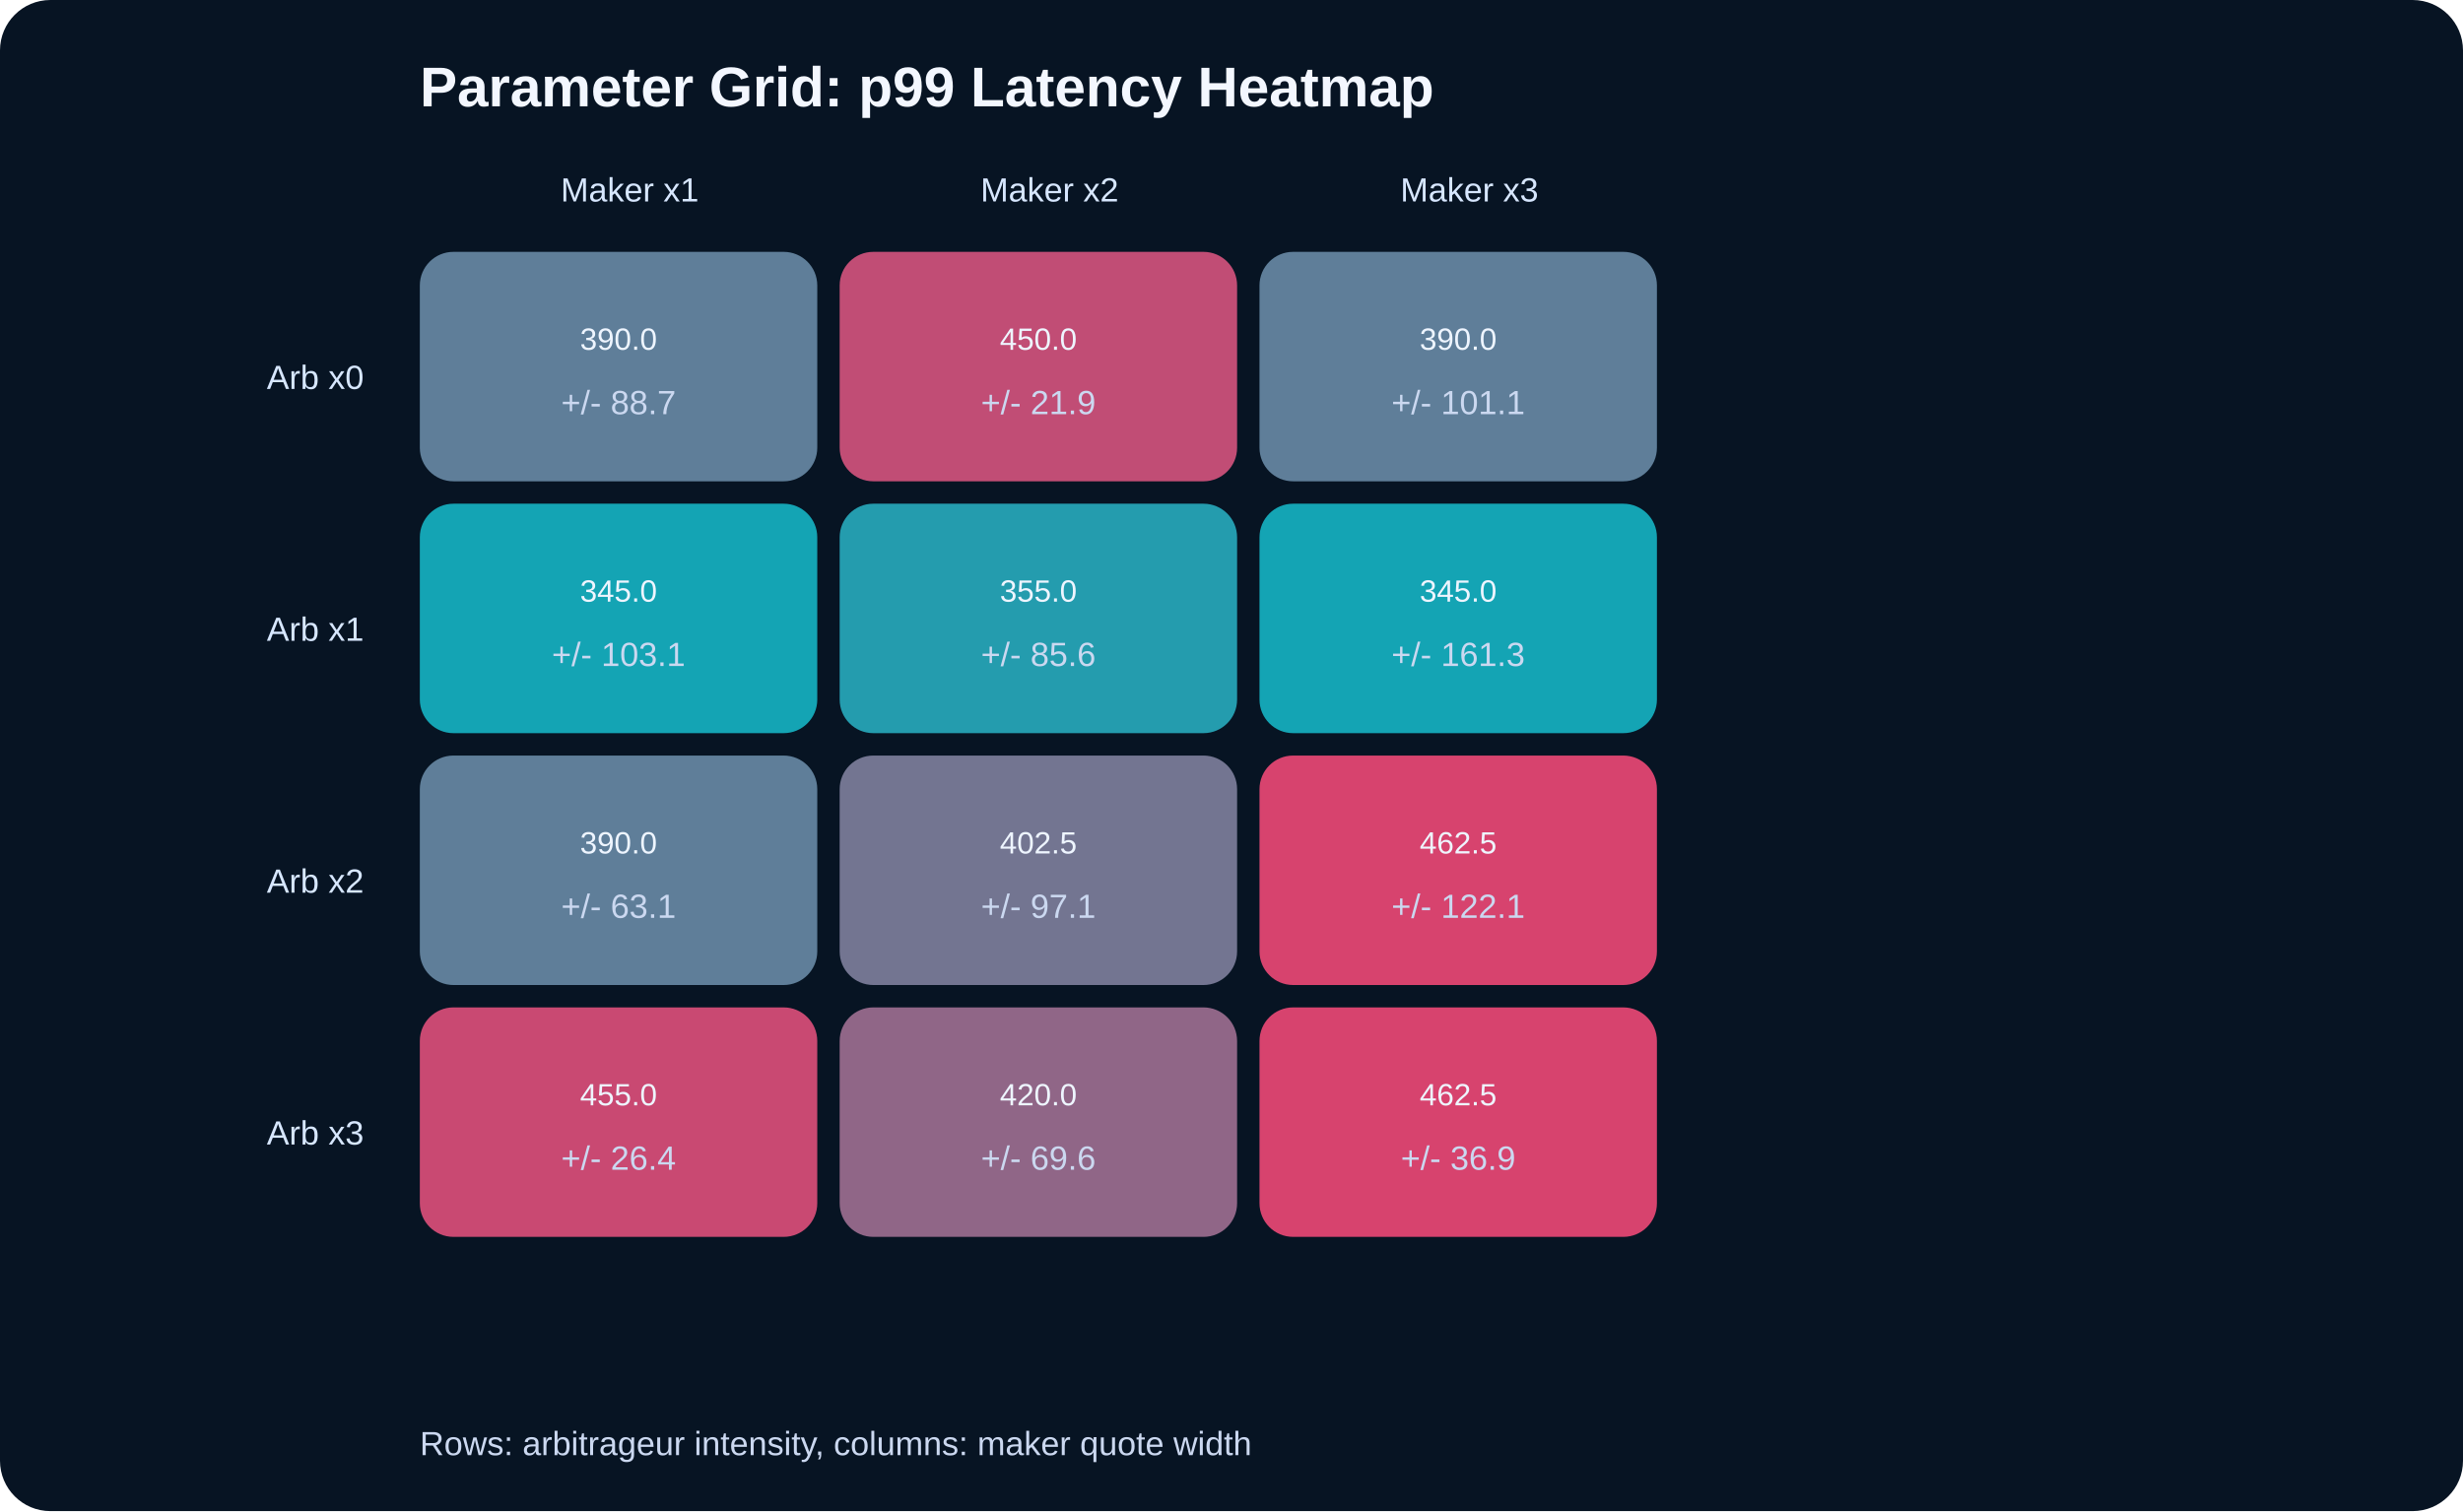
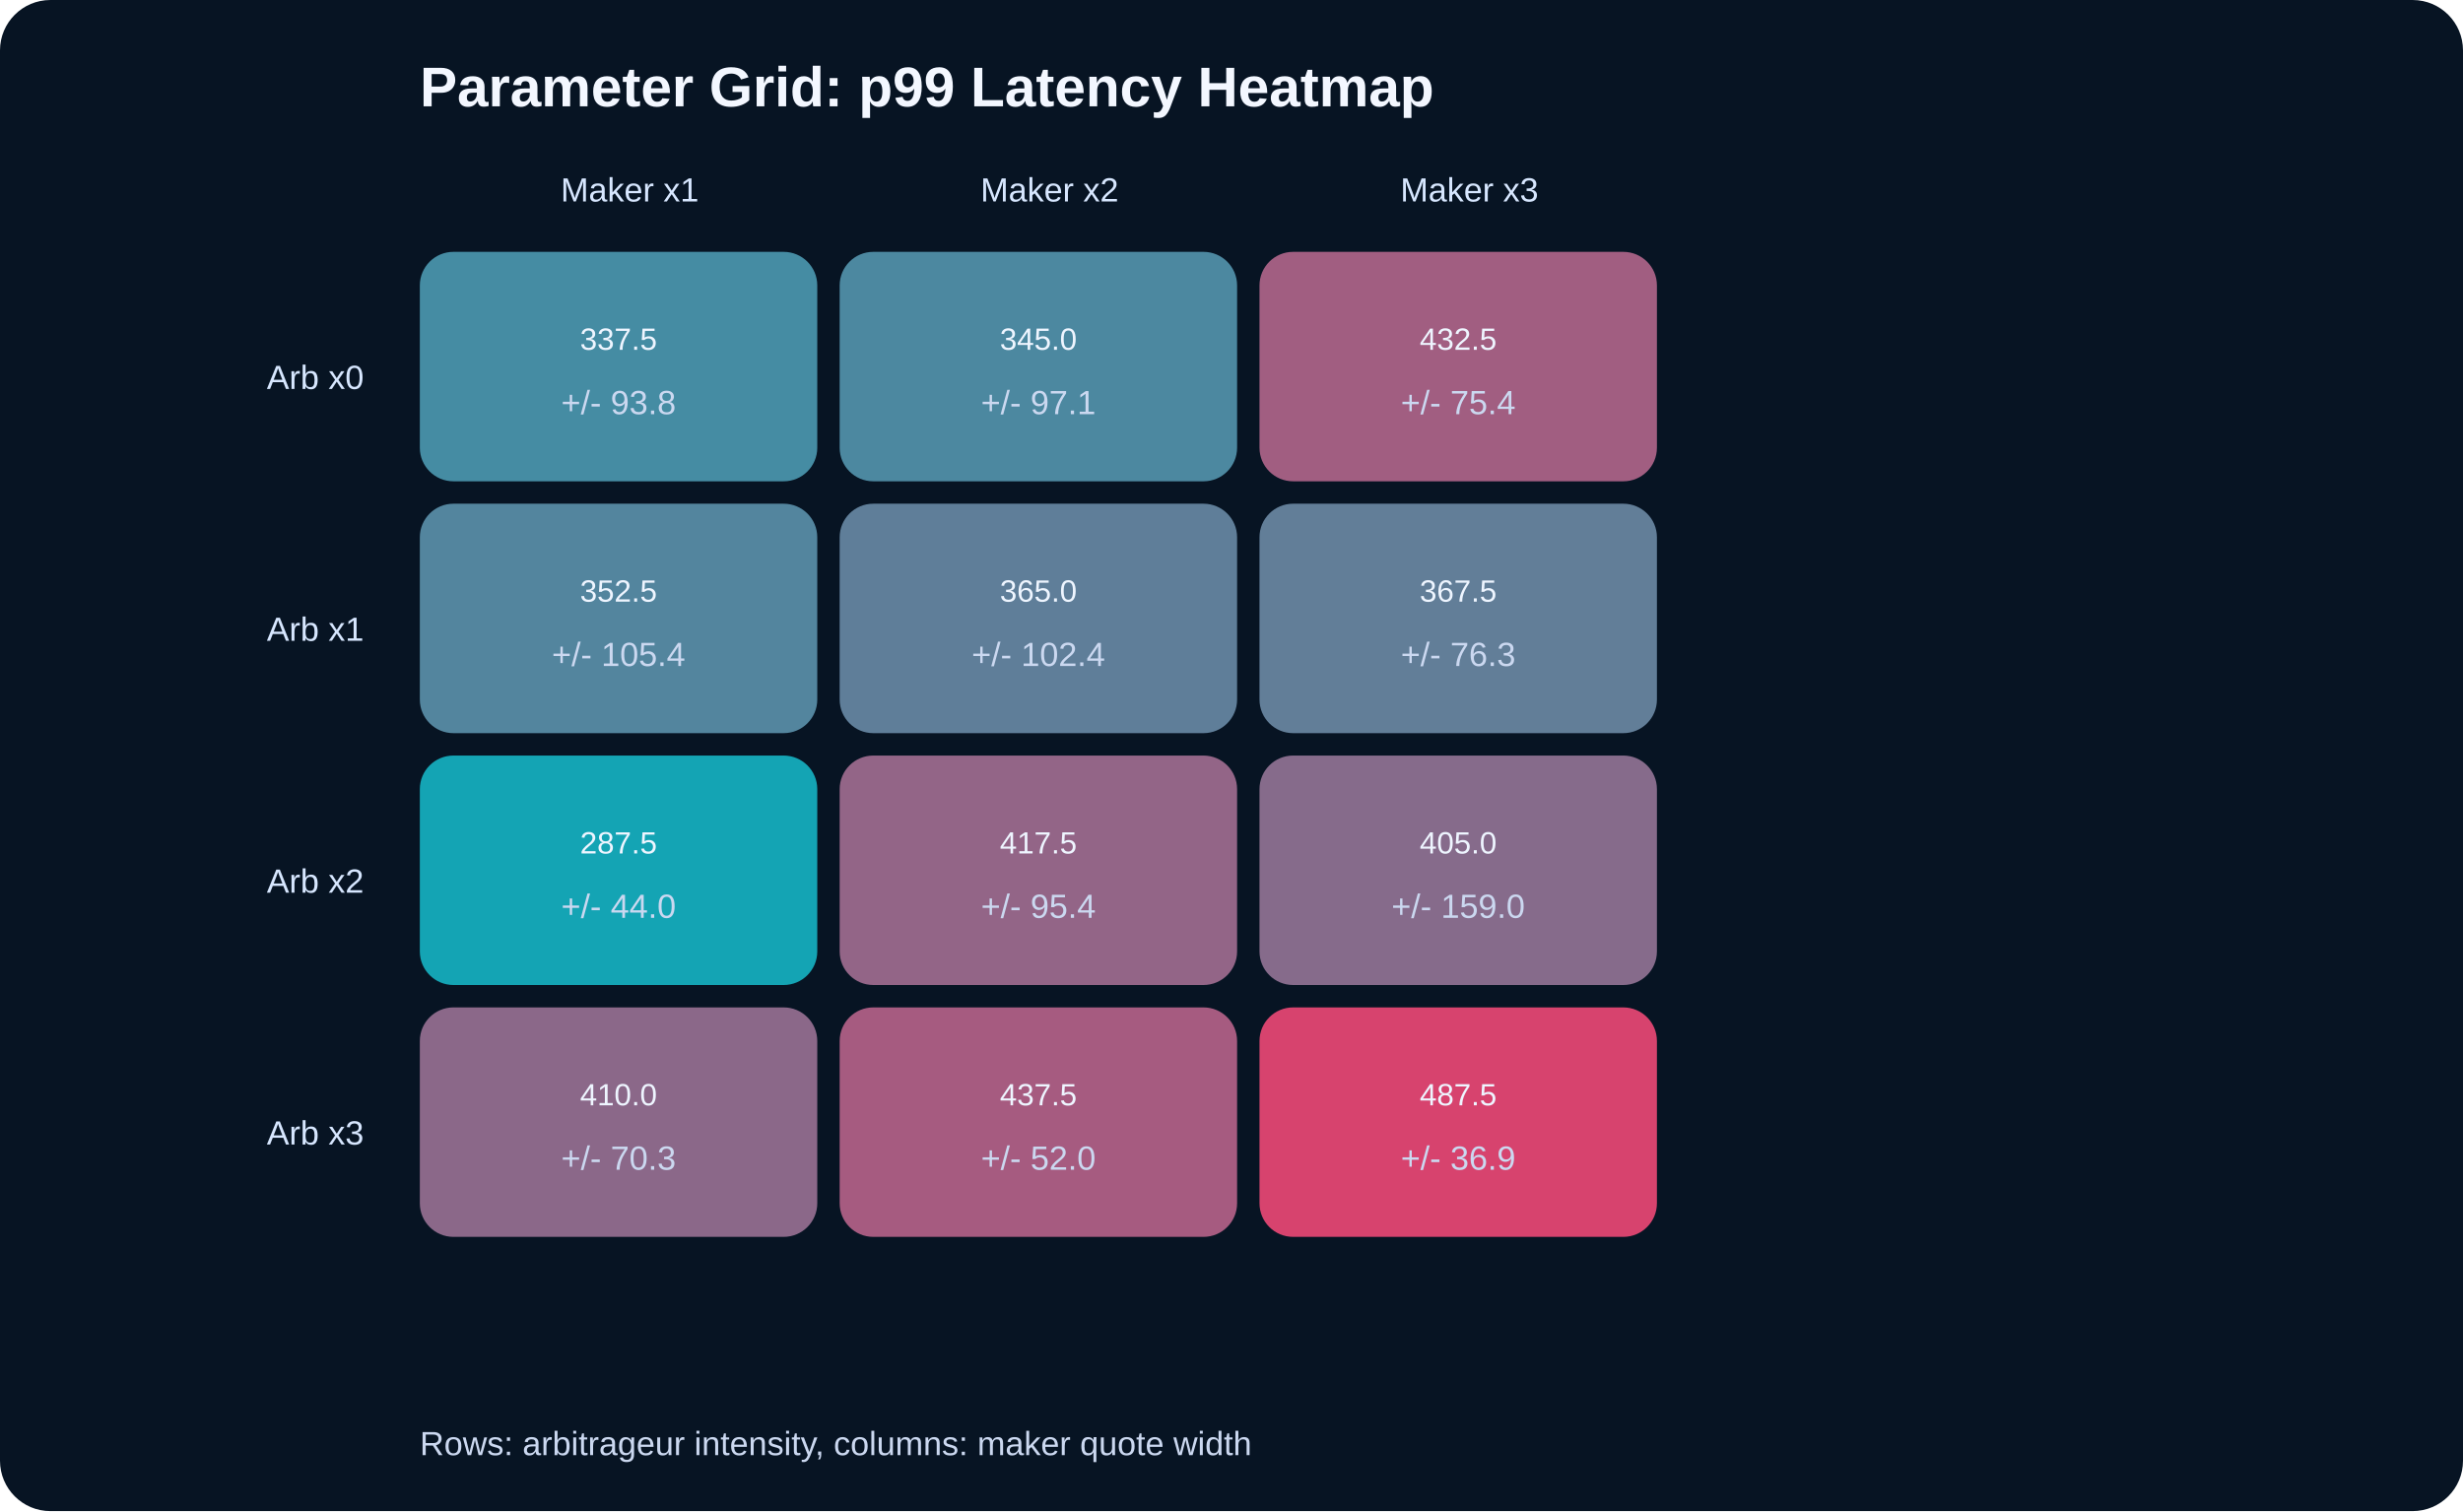
<svg xmlns="http://www.w3.org/2000/svg" width="880" height="540" viewBox="0 0 880 540" role="img">
  <style>.title{font:700 20px Arial; fill:#f3f7ff;}.label{font:12px Arial; fill:#cbd8f0;}.value{font:11px Arial; fill:#eef5ff;}.axis{stroke:#4d6387; stroke-width:1;}.grid{stroke:#20324d; stroke-width:1; opacity:.8;}.legend{font:12px Arial; fill:#d7e7ff;}.bg{fill:#071423;}.err{stroke:#dbeafe; stroke-width:1.5;}</style>
  <rect class="bg" x="0" y="0" width="880" height="540" rx="18" />
  <text class="title" x="150" y="38">Parameter Grid: p99 Latency Heatmap</text>
  <text class="label" x="150" y="520">Rows: arbitrageur intensity, columns: maker quote width</text>
  <text class="legend" x="225.0" y="72" text-anchor="middle">Maker x1</text>
  <text class="legend" x="375.0" y="72" text-anchor="middle">Maker x2</text>
  <text class="legend" x="525.0" y="72" text-anchor="middle">Maker x3</text>
  <text class="legend" x="130" y="139.0" text-anchor="end">Arb x0</text>
-   <rect x="150" y="90" width="142" height="82" fill="#6a8da9" rx="12" opacity="0.88" />
-   <text class="value" x="221.0" y="125.0" text-anchor="middle">390.0</text>
-   <text class="label" x="221.0" y="148.0" text-anchor="middle">+/- 88.7</text>
-   <rect x="300" y="90" width="142" height="82" fill="#da5580" rx="12" opacity="0.88" />
-   <text class="value" x="371.0" y="125.0" text-anchor="middle">450.0</text>
-   <text class="label" x="371.0" y="148.0" text-anchor="middle">+/- 21.9</text>
-   <rect x="450" y="90" width="142" height="82" fill="#6a8da9" rx="12" opacity="0.88" />
-   <text class="value" x="521.0" y="125.0" text-anchor="middle">390.0</text>
-   <text class="label" x="521.0" y="148.0" text-anchor="middle">+/- 101.1</text>
+   <rect x="150" y="90" width="142" height="82" fill="#4d9cb4" rx="12" opacity="0.88" />
+   <text class="value" x="221.0" y="125.0" text-anchor="middle">337.5</text>
+   <text class="label" x="221.0" y="148.0" text-anchor="middle">+/- 93.8</text>
+   <rect x="300" y="90" width="142" height="82" fill="#5598b1" rx="12" opacity="0.88" />
+   <text class="value" x="371.0" y="125.0" text-anchor="middle">345.0</text>
+   <text class="label" x="371.0" y="148.0" text-anchor="middle">+/- 97.1</text>
+   <rect x="450" y="90" width="142" height="82" fill="#b5688e" rx="12" opacity="0.88" />
+   <text class="value" x="521.0" y="125.0" text-anchor="middle">432.5</text>
+   <text class="label" x="521.0" y="148.0" text-anchor="middle">+/- 75.4</text>
  <text class="legend" x="130" y="229.0" text-anchor="end">Arb x1</text>
-   <rect x="150" y="180" width="142" height="82" fill="#16b8c8" rx="12" opacity="0.88" />
-   <text class="value" x="221.0" y="215.0" text-anchor="middle">345.0</text>
-   <text class="label" x="221.0" y="238.0" text-anchor="middle">+/- 103.1</text>
-   <rect x="300" y="180" width="142" height="82" fill="#28aec1" rx="12" opacity="0.88" />
-   <text class="value" x="371.0" y="215.0" text-anchor="middle">355.0</text>
-   <text class="label" x="371.0" y="238.0" text-anchor="middle">+/- 85.6</text>
-   <rect x="450" y="180" width="142" height="82" fill="#16b8c8" rx="12" opacity="0.88" />
-   <text class="value" x="521.0" y="215.0" text-anchor="middle">345.0</text>
-   <text class="label" x="521.0" y="238.0" text-anchor="middle">+/- 161.3</text>
+   <rect x="150" y="180" width="142" height="82" fill="#5d94ae" rx="12" opacity="0.88" />
+   <text class="value" x="221.0" y="215.0" text-anchor="middle">352.5</text>
+   <text class="label" x="221.0" y="238.0" text-anchor="middle">+/- 105.4</text>
+   <rect x="300" y="180" width="142" height="82" fill="#6b8da9" rx="12" opacity="0.88" />
+   <text class="value" x="371.0" y="215.0" text-anchor="middle">365.0</text>
+   <text class="label" x="371.0" y="238.0" text-anchor="middle">+/- 102.4</text>
+   <rect x="450" y="180" width="142" height="82" fill="#6e8ca8" rx="12" opacity="0.88" />
+   <text class="value" x="521.0" y="215.0" text-anchor="middle">367.5</text>
+   <text class="label" x="521.0" y="238.0" text-anchor="middle">+/- 76.3</text>
  <text class="legend" x="130" y="319.0" text-anchor="end">Arb x2</text>
-   <rect x="150" y="270" width="142" height="82" fill="#6a8da9" rx="12" opacity="0.88" />
-   <text class="value" x="221.0" y="305.0" text-anchor="middle">390.0</text>
-   <text class="label" x="221.0" y="328.0" text-anchor="middle">+/- 63.1</text>
-   <rect x="300" y="270" width="142" height="82" fill="#8182a0" rx="12" opacity="0.88" />
-   <text class="value" x="371.0" y="305.0" text-anchor="middle">402.5</text>
-   <text class="label" x="371.0" y="328.0" text-anchor="middle">+/- 97.1</text>
-   <rect x="450" y="270" width="142" height="82" fill="#f24a78" rx="12" opacity="0.88" />
-   <text class="value" x="521.0" y="305.0" text-anchor="middle">462.5</text>
-   <text class="label" x="521.0" y="328.0" text-anchor="middle">+/- 122.1</text>
+   <rect x="150" y="270" width="142" height="82" fill="#16b8c8" rx="12" opacity="0.88" />
+   <text class="value" x="221.0" y="305.0" text-anchor="middle">287.5</text>
+   <text class="label" x="221.0" y="328.0" text-anchor="middle">+/- 44.0</text>
+   <rect x="300" y="270" width="142" height="82" fill="#a57094" rx="12" opacity="0.88" />
+   <text class="value" x="371.0" y="305.0" text-anchor="middle">417.5</text>
+   <text class="label" x="371.0" y="328.0" text-anchor="middle">+/- 95.4</text>
+   <rect x="450" y="270" width="142" height="82" fill="#977799" rx="12" opacity="0.88" />
+   <text class="value" x="521.0" y="305.0" text-anchor="middle">405.0</text>
+   <text class="label" x="521.0" y="328.0" text-anchor="middle">+/- 159.0</text>
  <text class="legend" x="130" y="409.0" text-anchor="end">Arb x3</text>
-   <rect x="150" y="360" width="142" height="82" fill="#e3517d" rx="12" opacity="0.88" />
-   <text class="value" x="221.0" y="395.0" text-anchor="middle">455.0</text>
-   <text class="label" x="221.0" y="418.0" text-anchor="middle">+/- 26.4</text>
-   <rect x="300" y="360" width="142" height="82" fill="#a27194" rx="12" opacity="0.88" />
-   <text class="value" x="371.0" y="395.0" text-anchor="middle">420.0</text>
-   <text class="label" x="371.0" y="418.0" text-anchor="middle">+/- 69.6</text>
+   <rect x="150" y="360" width="142" height="82" fill="#9c7497" rx="12" opacity="0.88" />
+   <text class="value" x="221.0" y="395.0" text-anchor="middle">410.0</text>
+   <text class="label" x="221.0" y="418.0" text-anchor="middle">+/- 70.3</text>
+   <rect x="300" y="360" width="142" height="82" fill="#bb658c" rx="12" opacity="0.88" />
+   <text class="value" x="371.0" y="395.0" text-anchor="middle">437.5</text>
+   <text class="label" x="371.0" y="418.0" text-anchor="middle">+/- 52.0</text>
  <rect x="450" y="360" width="142" height="82" fill="#f24a78" rx="12" opacity="0.88" />
-   <text class="value" x="521.0" y="395.0" text-anchor="middle">462.5</text>
+   <text class="value" x="521.0" y="395.0" text-anchor="middle">487.5</text>
  <text class="label" x="521.0" y="418.0" text-anchor="middle">+/- 36.9</text>
</svg>
